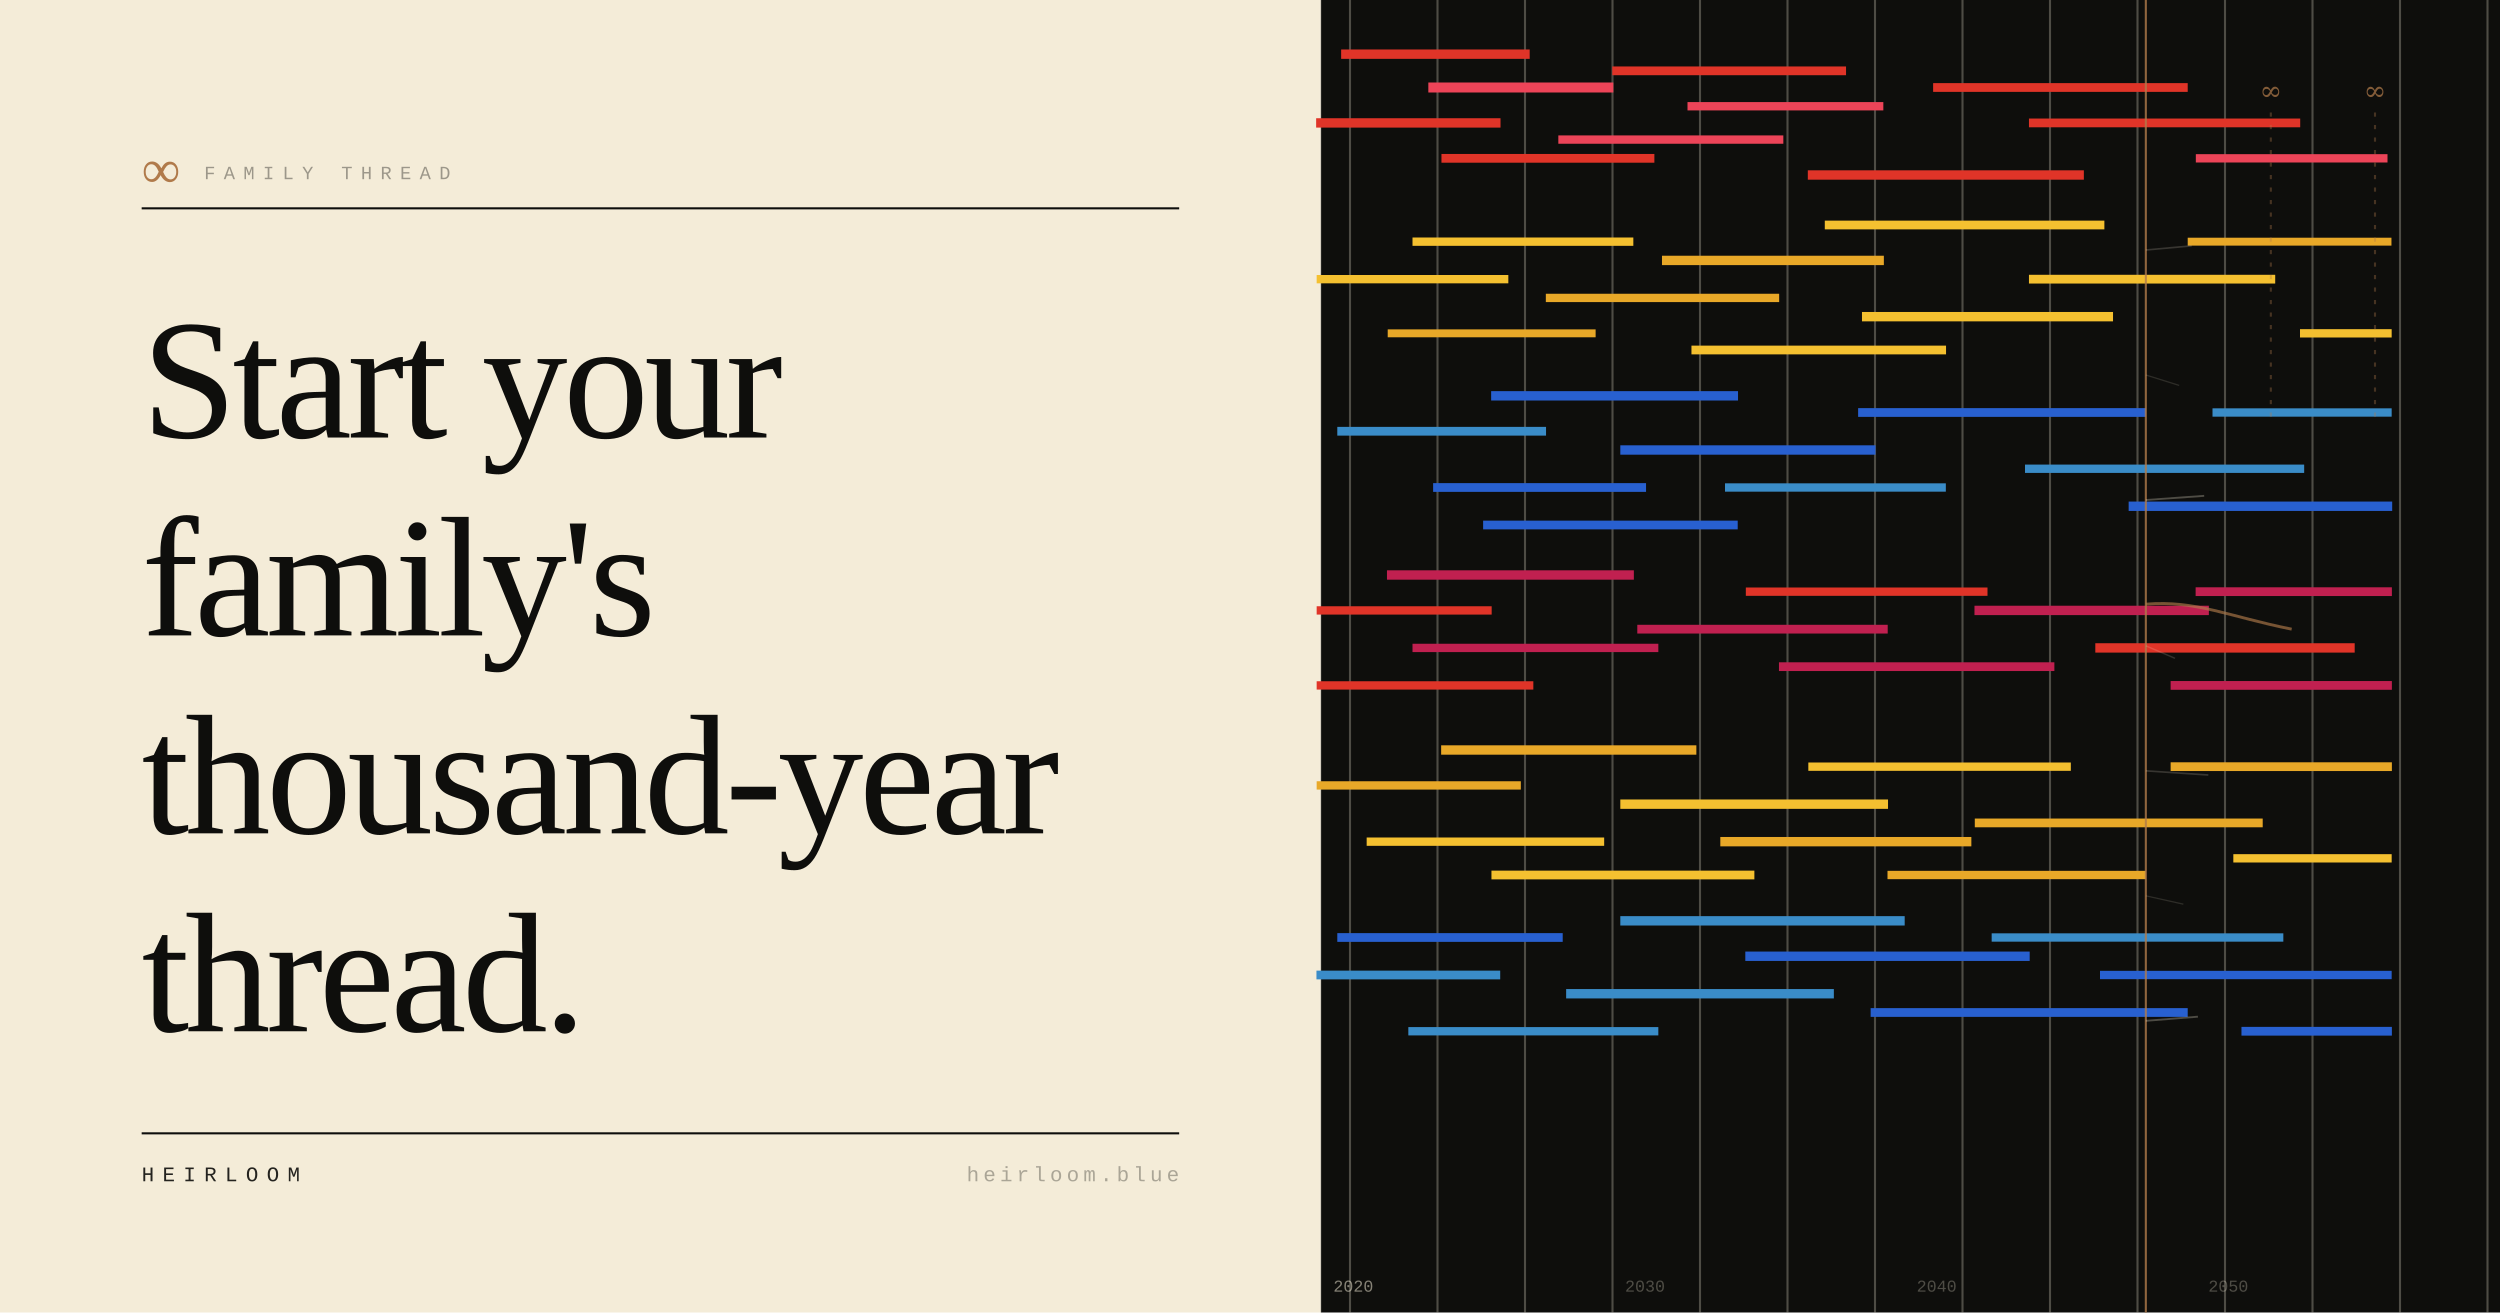
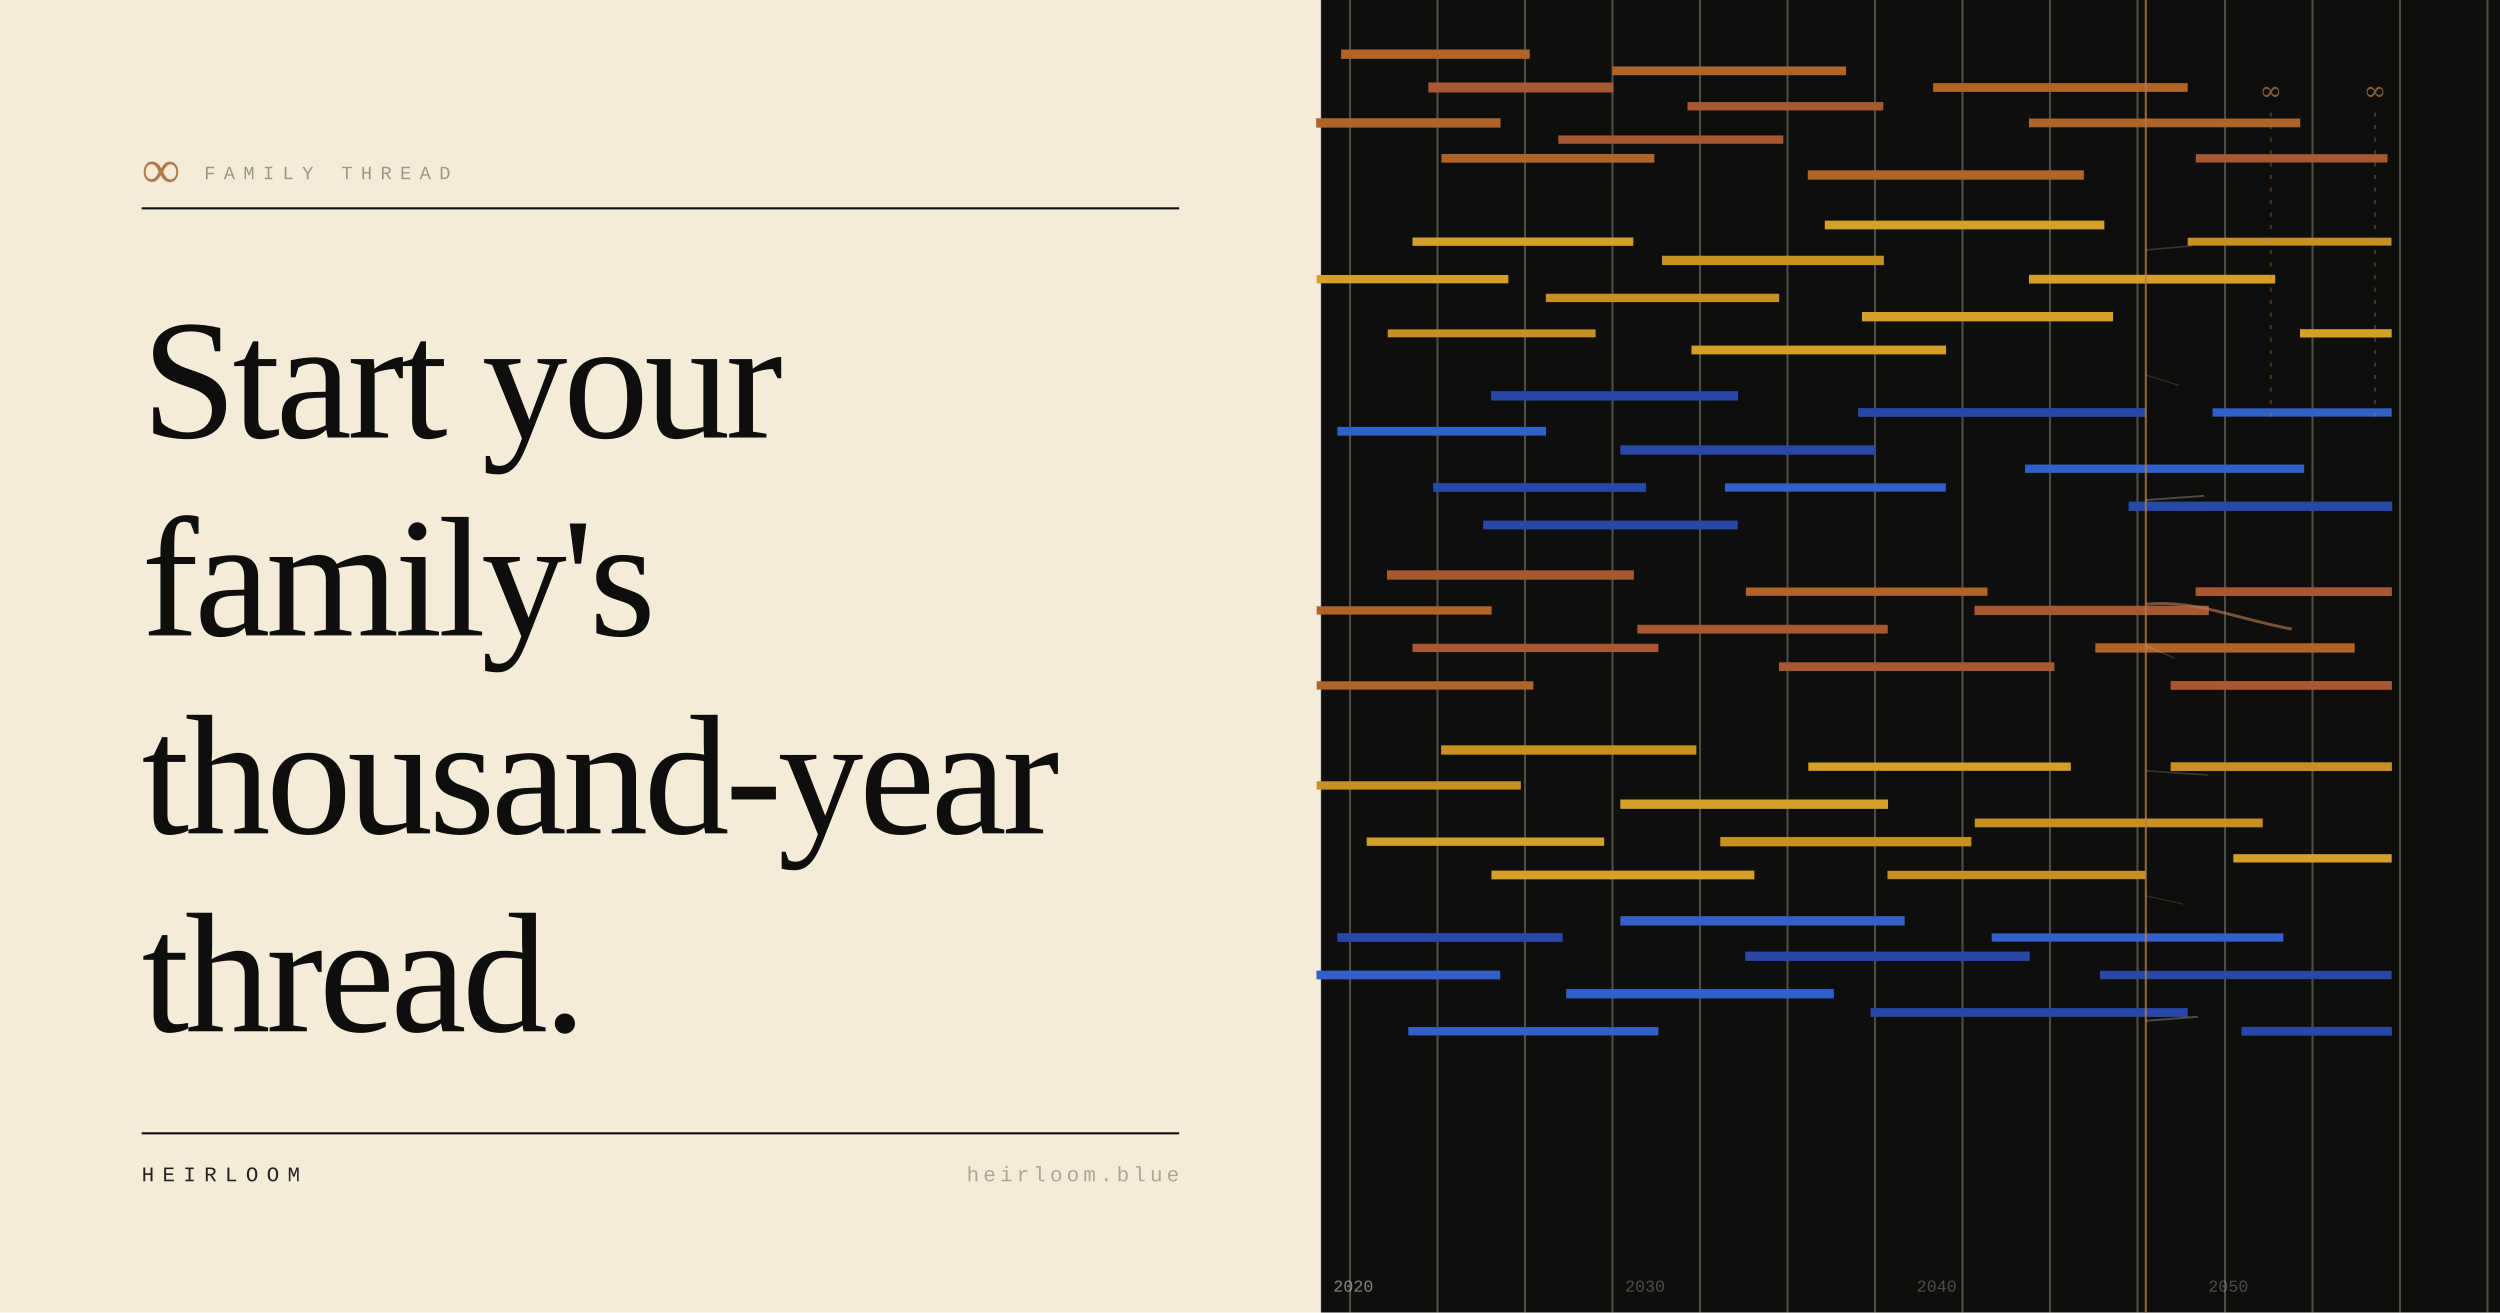
<svg xmlns="http://www.w3.org/2000/svg" viewBox="0 0 1200 630" width="1200" height="630">
  <rect x="0" y="0" width="634" height="630" fill="#f4ecd8" />
  <rect x="634" y="0" width="566" height="630" fill="#0e0e0c" />
  <line x1="634" y1="0" x2="634" y2="630" stroke="rgba(244,236,216,0.12)" stroke-width="1" />
  <line x1="68" y1="100" x2="566" y2="100" stroke="#0e0e0c" stroke-width="1" />
  <text x="68" y="90" font-family="Georgia,'Times New Roman',serif" font-size="26" font-weight="300" fill="#b07a4a">∞</text>
  <text x="98" y="86" font-family="'Courier New',monospace" font-size="9" fill="rgba(14,14,12,0.38)" letter-spacing="4">FAMILY THREAD</text>
  <text x="68" y="210" font-family="Georgia,'Times New Roman',serif" font-size="82" font-weight="300" fill="#0e0e0c" letter-spacing="-2">Start your</text>
  <text x="68" y="305" font-family="Georgia,'Times New Roman',serif" font-size="82" font-weight="300" fill="#0e0e0c" letter-spacing="-2">family's</text>
  <text x="68" y="400" font-family="Georgia,'Times New Roman',serif" font-size="82" font-weight="300" fill="#0e0e0c" letter-spacing="-2">thousand-year</text>
  <text x="68" y="495" font-family="Georgia,'Times New Roman',serif" font-size="82" font-weight="300" fill="#0e0e0c" letter-spacing="-2">thread.</text>
  <line x1="68" y1="544" x2="566" y2="544" stroke="#0e0e0c" stroke-width="1" />
  <text x="68" y="567" font-family="'Courier New',monospace" font-size="10" fill="rgba(14,14,12,0.9)" letter-spacing="4">HEIRLOOM</text>
  <text x="566" y="567" text-anchor="end" font-family="'Courier New',monospace" font-size="10" fill="rgba(14,14,12,0.32)" letter-spacing="2">heirloom.blue</text>
  <g stroke="rgba(244,236,216,0.28)" stroke-width="1">
    <line x1="648" y1="0" x2="648" y2="630" />
    <line x1="690" y1="0" x2="690" y2="630" />
    <line x1="732" y1="0" x2="732" y2="630" />
    <line x1="774" y1="0" x2="774" y2="630" />
    <line x1="816" y1="0" x2="816" y2="630" />
    <line x1="858" y1="0" x2="858" y2="630" />
    <line x1="900" y1="0" x2="900" y2="630" />
    <line x1="942" y1="0" x2="942" y2="630" />
    <line x1="984" y1="0" x2="984" y2="630" />
    <line x1="1026" y1="0" x2="1026" y2="630" />
    <line x1="1068" y1="0" x2="1068" y2="630" />
    <line x1="1110" y1="0" x2="1110" y2="630" />
    <line x1="1152" y1="0" x2="1152" y2="630" />
    <line x1="1194" y1="0" x2="1194" y2="630" />
  </g>
  <g stroke-linecap="square" opacity="1">
-     <line x1="646" y1="26" x2="732" y2="26" stroke="#e03428" stroke-width="4.5" />
-     <line x1="776" y1="34" x2="884" y2="34" stroke="#e03428" stroke-width="4.2" />
-     <line x1="688" y1="42" x2="772" y2="42" stroke="#ec4458" stroke-width="4.8" />
-     <line x1="930" y1="42" x2="1048" y2="42" stroke="#e03428" stroke-width="4.2" />
-     <line x1="812" y1="51" x2="902" y2="51" stroke="#ec4458" stroke-width="4.0" />
-     <line x1="634" y1="59" x2="718" y2="59" stroke="#e03428" stroke-width="4.5" />
-     <line x1="976" y1="59" x2="1102" y2="59" stroke="#e03428" stroke-width="4.2" />
-     <line x1="750" y1="67" x2="854" y2="67" stroke="#ec4458" stroke-width="4.0" />
-     <line x1="694" y1="76" x2="792" y2="76" stroke="#e03428" stroke-width="4.2" />
-     <line x1="1056" y1="76" x2="1144" y2="76" stroke="#ec4458" stroke-width="4.0" />
-     <line x1="870" y1="84" x2="998" y2="84" stroke="#e03428" stroke-width="4.5" />
+     <line x1="646" y1="26" x2="732" y2="26" stroke="#b06428" stroke-width="4.5" />
+     <line x1="776" y1="34" x2="884" y2="34" stroke="#b06428" stroke-width="4.2" />
+     <line x1="688" y1="42" x2="772" y2="42" stroke="#a85830" stroke-width="4.8" />
+     <line x1="930" y1="42" x2="1048" y2="42" stroke="#b06428" stroke-width="4.2" />
+     <line x1="812" y1="51" x2="902" y2="51" stroke="#a85830" stroke-width="4.0" />
+     <line x1="634" y1="59" x2="718" y2="59" stroke="#b06428" stroke-width="4.5" />
+     <line x1="976" y1="59" x2="1102" y2="59" stroke="#b06428" stroke-width="4.2" />
+     <line x1="750" y1="67" x2="854" y2="67" stroke="#a85830" stroke-width="4.0" />
+     <line x1="694" y1="76" x2="792" y2="76" stroke="#b06428" stroke-width="4.2" />
+     <line x1="1056" y1="76" x2="1144" y2="76" stroke="#a85830" stroke-width="4.0" />
+     <line x1="870" y1="84" x2="998" y2="84" stroke="#b06428" stroke-width="4.5" />
  </g>
  <g stroke-linecap="square" opacity="1">
-     <line x1="878" y1="108" x2="1008" y2="108" stroke="#f4c030" stroke-width="4.2" />
-     <line x1="680" y1="116" x2="782" y2="116" stroke="#f4c030" stroke-width="4.0" />
-     <line x1="1052" y1="116" x2="1146" y2="116" stroke="#e8a828" stroke-width="3.8" />
-     <line x1="800" y1="125" x2="902" y2="125" stroke="#e8a828" stroke-width="4.5" />
-     <line x1="634" y1="134" x2="722" y2="134" stroke="#f4c030" stroke-width="4.0" />
-     <line x1="976" y1="134" x2="1090" y2="134" stroke="#f4c030" stroke-width="4.2" />
-     <line x1="744" y1="143" x2="852" y2="143" stroke="#e8a828" stroke-width="4.0" />
-     <line x1="896" y1="152" x2="1012" y2="152" stroke="#f4c030" stroke-width="4.5" />
-     <line x1="668" y1="160" x2="764" y2="160" stroke="#e8a828" stroke-width="3.8" />
-     <line x1="814" y1="168" x2="932" y2="168" stroke="#f4c030" stroke-width="4.2" />
-     <line x1="1106" y1="160" x2="1146" y2="160" stroke="#f4c030" stroke-width="4.0" />
+     <line x1="878" y1="108" x2="1008" y2="108" stroke="#d4a028" stroke-width="4.2" />
+     <line x1="680" y1="116" x2="782" y2="116" stroke="#d4a028" stroke-width="4.0" />
+     <line x1="1052" y1="116" x2="1146" y2="116" stroke="#c89020" stroke-width="3.8" />
+     <line x1="800" y1="125" x2="902" y2="125" stroke="#c89020" stroke-width="4.5" />
+     <line x1="634" y1="134" x2="722" y2="134" stroke="#d4a028" stroke-width="4.0" />
+     <line x1="976" y1="134" x2="1090" y2="134" stroke="#d4a028" stroke-width="4.2" />
+     <line x1="744" y1="143" x2="852" y2="143" stroke="#c89020" stroke-width="4.0" />
+     <line x1="896" y1="152" x2="1012" y2="152" stroke="#d4a028" stroke-width="4.5" />
+     <line x1="668" y1="160" x2="764" y2="160" stroke="#c89020" stroke-width="3.8" />
+     <line x1="814" y1="168" x2="932" y2="168" stroke="#d4a028" stroke-width="4.2" />
+     <line x1="1106" y1="160" x2="1146" y2="160" stroke="#d4a028" stroke-width="4.0" />
  </g>
  <g stroke-linecap="square" opacity="1">
-     <line x1="718" y1="190" x2="832" y2="190" stroke="#2860d0" stroke-width="4.5" />
-     <line x1="894" y1="198" x2="1028" y2="198" stroke="#2860d0" stroke-width="4.2" />
-     <line x1="1064" y1="198" x2="1146" y2="198" stroke="#3a8cc8" stroke-width="4.0" />
-     <line x1="644" y1="207" x2="740" y2="207" stroke="#3a8cc8" stroke-width="4.2" />
-     <line x1="780" y1="216" x2="898" y2="216" stroke="#2860d0" stroke-width="4.5" />
-     <line x1="974" y1="225" x2="1104" y2="225" stroke="#3a8cc8" stroke-width="4.0" />
-     <line x1="690" y1="234" x2="788" y2="234" stroke="#2860d0" stroke-width="4.2" />
-     <line x1="830" y1="234" x2="932" y2="234" stroke="#3a8cc8" stroke-width="4.0" />
-     <line x1="1024" y1="243" x2="1146" y2="243" stroke="#2860d0" stroke-width="4.5" />
-     <line x1="714" y1="252" x2="832" y2="252" stroke="#2860d0" stroke-width="4.2" />
+     <line x1="718" y1="190" x2="832" y2="190" stroke="#2848a8" stroke-width="4.5" />
+     <line x1="894" y1="198" x2="1028" y2="198" stroke="#2848a8" stroke-width="4.2" />
+     <line x1="1064" y1="198" x2="1146" y2="198" stroke="#3060c8" stroke-width="4.0" />
+     <line x1="644" y1="207" x2="740" y2="207" stroke="#3060c8" stroke-width="4.2" />
+     <line x1="780" y1="216" x2="898" y2="216" stroke="#2848a8" stroke-width="4.5" />
+     <line x1="974" y1="225" x2="1104" y2="225" stroke="#3060c8" stroke-width="4.0" />
+     <line x1="690" y1="234" x2="788" y2="234" stroke="#2848a8" stroke-width="4.2" />
+     <line x1="830" y1="234" x2="932" y2="234" stroke="#3060c8" stroke-width="4.0" />
+     <line x1="1024" y1="243" x2="1146" y2="243" stroke="#2848a8" stroke-width="4.5" />
+     <line x1="714" y1="252" x2="832" y2="252" stroke="#2848a8" stroke-width="4.2" />
  </g>
  <g stroke-linecap="square" opacity="1">
-     <line x1="668" y1="276" x2="782" y2="276" stroke="#c02050" stroke-width="4.5" />
-     <line x1="840" y1="284" x2="952" y2="284" stroke="#e03428" stroke-width="4.0" />
-     <line x1="1056" y1="284" x2="1146" y2="284" stroke="#c02050" stroke-width="4.2" />
-     <line x1="634" y1="293" x2="714" y2="293" stroke="#e03428" stroke-width="4.0" />
-     <line x1="950" y1="293" x2="1058" y2="293" stroke="#c02050" stroke-width="4.5" />
-     <line x1="788" y1="302" x2="904" y2="302" stroke="#c02050" stroke-width="4.2" />
-     <line x1="680" y1="311" x2="794" y2="311" stroke="#c02050" stroke-width="4.0" />
-     <line x1="1008" y1="311" x2="1128" y2="311" stroke="#e03428" stroke-width="4.5" />
-     <line x1="856" y1="320" x2="984" y2="320" stroke="#c02050" stroke-width="4.2" />
-     <line x1="634" y1="329" x2="734" y2="329" stroke="#e03428" stroke-width="4.0" />
-     <line x1="1044" y1="329" x2="1146" y2="329" stroke="#c02050" stroke-width="4.2" />
+     <line x1="668" y1="276" x2="782" y2="276" stroke="#a85830" stroke-width="4.5" />
+     <line x1="840" y1="284" x2="952" y2="284" stroke="#b06428" stroke-width="4.0" />
+     <line x1="1056" y1="284" x2="1146" y2="284" stroke="#a85830" stroke-width="4.2" />
+     <line x1="634" y1="293" x2="714" y2="293" stroke="#b06428" stroke-width="4.0" />
+     <line x1="950" y1="293" x2="1058" y2="293" stroke="#a85830" stroke-width="4.5" />
+     <line x1="788" y1="302" x2="904" y2="302" stroke="#a85830" stroke-width="4.2" />
+     <line x1="680" y1="311" x2="794" y2="311" stroke="#a85830" stroke-width="4.0" />
+     <line x1="1008" y1="311" x2="1128" y2="311" stroke="#b06428" stroke-width="4.5" />
+     <line x1="856" y1="320" x2="984" y2="320" stroke="#a85830" stroke-width="4.2" />
+     <line x1="634" y1="329" x2="734" y2="329" stroke="#b06428" stroke-width="4.0" />
+     <line x1="1044" y1="329" x2="1146" y2="329" stroke="#a85830" stroke-width="4.2" />
  </g>
  <g stroke-linecap="square" opacity="1">
-     <line x1="694" y1="360" x2="812" y2="360" stroke="#e8a828" stroke-width="4.5" />
-     <line x1="870" y1="368" x2="992" y2="368" stroke="#f4c030" stroke-width="4.0" />
-     <line x1="1044" y1="368" x2="1146" y2="368" stroke="#e8a828" stroke-width="4.2" />
-     <line x1="634" y1="377" x2="728" y2="377" stroke="#e8a828" stroke-width="4.0" />
-     <line x1="780" y1="386" x2="904" y2="386" stroke="#f4c030" stroke-width="4.5" />
-     <line x1="950" y1="395" x2="1084" y2="395" stroke="#e8a828" stroke-width="4.2" />
-     <line x1="658" y1="404" x2="768" y2="404" stroke="#f4c030" stroke-width="4.0" />
-     <line x1="828" y1="404" x2="944" y2="404" stroke="#e8a828" stroke-width="4.5" />
-     <line x1="1074" y1="412" x2="1146" y2="412" stroke="#f4c030" stroke-width="4.0" />
-     <line x1="718" y1="420" x2="840" y2="420" stroke="#f4c030" stroke-width="4.2" />
-     <line x1="908" y1="420" x2="1028" y2="420" stroke="#e8a828" stroke-width="4.0" />
+     <line x1="694" y1="360" x2="812" y2="360" stroke="#c89020" stroke-width="4.5" />
+     <line x1="870" y1="368" x2="992" y2="368" stroke="#d4a028" stroke-width="4.0" />
+     <line x1="1044" y1="368" x2="1146" y2="368" stroke="#c89020" stroke-width="4.2" />
+     <line x1="634" y1="377" x2="728" y2="377" stroke="#c89020" stroke-width="4.0" />
+     <line x1="780" y1="386" x2="904" y2="386" stroke="#d4a028" stroke-width="4.5" />
+     <line x1="950" y1="395" x2="1084" y2="395" stroke="#c89020" stroke-width="4.2" />
+     <line x1="658" y1="404" x2="768" y2="404" stroke="#d4a028" stroke-width="4.0" />
+     <line x1="828" y1="404" x2="944" y2="404" stroke="#c89020" stroke-width="4.5" />
+     <line x1="1074" y1="412" x2="1146" y2="412" stroke="#d4a028" stroke-width="4.0" />
+     <line x1="718" y1="420" x2="840" y2="420" stroke="#d4a028" stroke-width="4.2" />
+     <line x1="908" y1="420" x2="1028" y2="420" stroke="#c89020" stroke-width="4.0" />
  </g>
  <g stroke-linecap="square" opacity="1">
-     <line x1="780" y1="442" x2="912" y2="442" stroke="#3a8cc8" stroke-width="4.5" />
-     <line x1="644" y1="450" x2="748" y2="450" stroke="#2860d0" stroke-width="4.2" />
-     <line x1="958" y1="450" x2="1094" y2="450" stroke="#3a8cc8" stroke-width="4.0" />
-     <line x1="840" y1="459" x2="972" y2="459" stroke="#2860d0" stroke-width="4.5" />
-     <line x1="634" y1="468" x2="718" y2="468" stroke="#3a8cc8" stroke-width="4.2" />
-     <line x1="1010" y1="468" x2="1146" y2="468" stroke="#2860d0" stroke-width="4.0" />
-     <line x1="754" y1="477" x2="878" y2="477" stroke="#3a8cc8" stroke-width="4.5" />
-     <line x1="900" y1="486" x2="1048" y2="486" stroke="#2860d0" stroke-width="4.2" />
-     <line x1="678" y1="495" x2="794" y2="495" stroke="#3a8cc8" stroke-width="4.0" />
-     <line x1="1078" y1="495" x2="1146" y2="495" stroke="#2860d0" stroke-width="4.2" />
+     <line x1="780" y1="442" x2="912" y2="442" stroke="#3060c8" stroke-width="4.5" />
+     <line x1="644" y1="450" x2="748" y2="450" stroke="#2848a8" stroke-width="4.2" />
+     <line x1="958" y1="450" x2="1094" y2="450" stroke="#3060c8" stroke-width="4.0" />
+     <line x1="840" y1="459" x2="972" y2="459" stroke="#2848a8" stroke-width="4.5" />
+     <line x1="634" y1="468" x2="718" y2="468" stroke="#3060c8" stroke-width="4.2" />
+     <line x1="1010" y1="468" x2="1146" y2="468" stroke="#2848a8" stroke-width="4.0" />
+     <line x1="754" y1="477" x2="878" y2="477" stroke="#3060c8" stroke-width="4.5" />
+     <line x1="900" y1="486" x2="1048" y2="486" stroke="#2848a8" stroke-width="4.2" />
+     <line x1="678" y1="495" x2="794" y2="495" stroke="#3060c8" stroke-width="4.0" />
+     <line x1="1078" y1="495" x2="1146" y2="495" stroke="#2848a8" stroke-width="4.2" />
  </g>
  <line x1="1030" y1="0" x2="1030" y2="630" stroke="#b07a4a" stroke-width="1" opacity="0.8" />
  <text x="640" y="620" font-family="'Courier New',monospace" font-size="8" fill="rgba(244,236,216,0.52)">2020</text>
  <text x="780" y="620" font-family="'Courier New',monospace" font-size="8" fill="rgba(244,236,216,0.28)">2030</text>
  <text x="920" y="620" font-family="'Courier New',monospace" font-size="8" fill="rgba(244,236,216,0.28)">2040</text>
  <text x="1060" y="620" font-family="'Courier New',monospace" font-size="8" fill="rgba(244,236,216,0.28)">2050</text>
  <text x="1090" y="48" font-family="Georgia,serif" font-size="13" fill="#b07a4a" text-anchor="middle" opacity="0.72">∞</text>
  <text x="1140" y="48" font-family="Georgia,serif" font-size="13" fill="#b07a4a" text-anchor="middle" opacity="0.72">∞</text>
  <line x1="1090" y1="54" x2="1090" y2="200" stroke="rgba(176,122,74,0.35)" stroke-width="1" stroke-dasharray="2,4" />
  <line x1="1140" y1="54" x2="1140" y2="200" stroke="rgba(176,122,74,0.35)" stroke-width="1" stroke-dasharray="2,4" />
  <line x1="1030" y1="120" x2="1052" y2="118" stroke="rgba(244,236,216,0.18)" stroke-width="0.8" />
  <line x1="1030" y1="180" x2="1046" y2="185" stroke="rgba(244,236,216,0.14)" stroke-width="0.6" />
  <line x1="1030" y1="240" x2="1058" y2="238" stroke="rgba(244,236,216,0.28)" stroke-width="0.9" />
  <line x1="1030" y1="310" x2="1044" y2="316" stroke="rgba(244,236,216,0.16)" stroke-width="0.7" />
  <line x1="1030" y1="370" x2="1060" y2="372" stroke="rgba(244,236,216,0.18)" stroke-width="0.8" />
  <line x1="1030" y1="430" x2="1048" y2="434" stroke="rgba(244,236,216,0.14)" stroke-width="0.6" />
  <line x1="1030" y1="490" x2="1055" y2="488" stroke="rgba(244,236,216,0.28)" stroke-width="0.9" />
  <path d="M1030,290 C1054,288 1070,296 1100,302" stroke="rgba(176,122,74,0.65)" stroke-width="1.4" fill="none" />
</svg>
